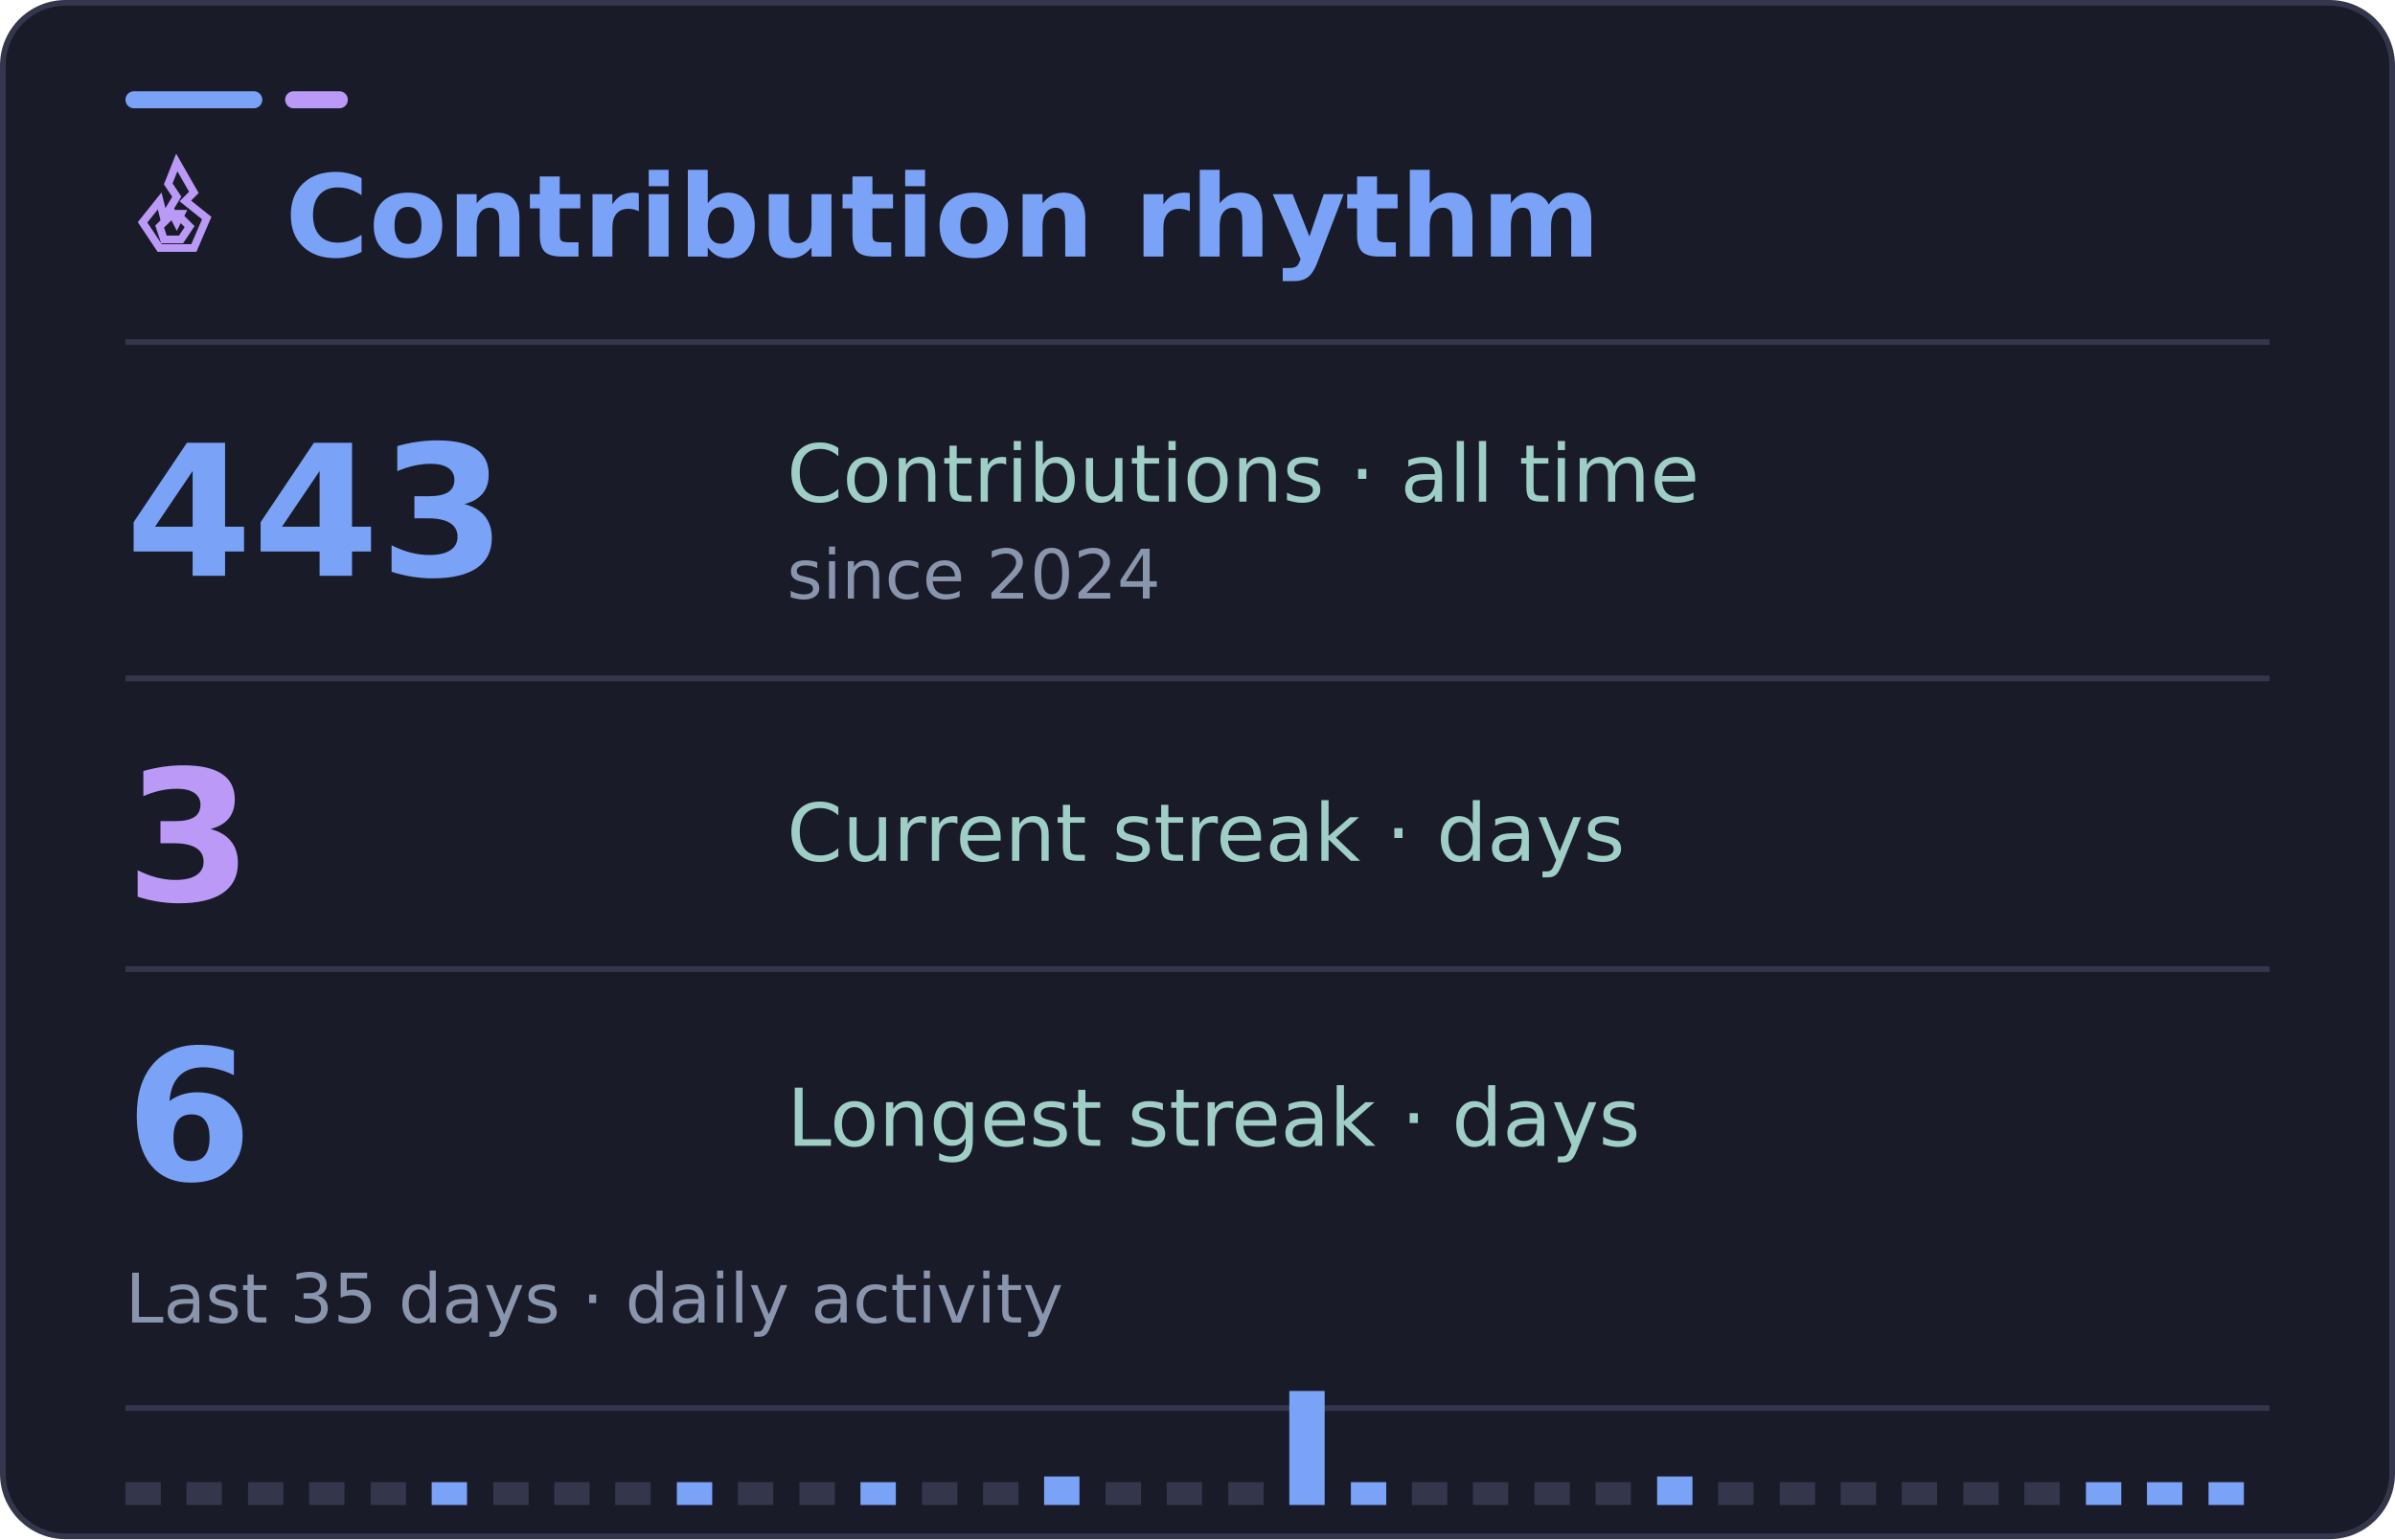
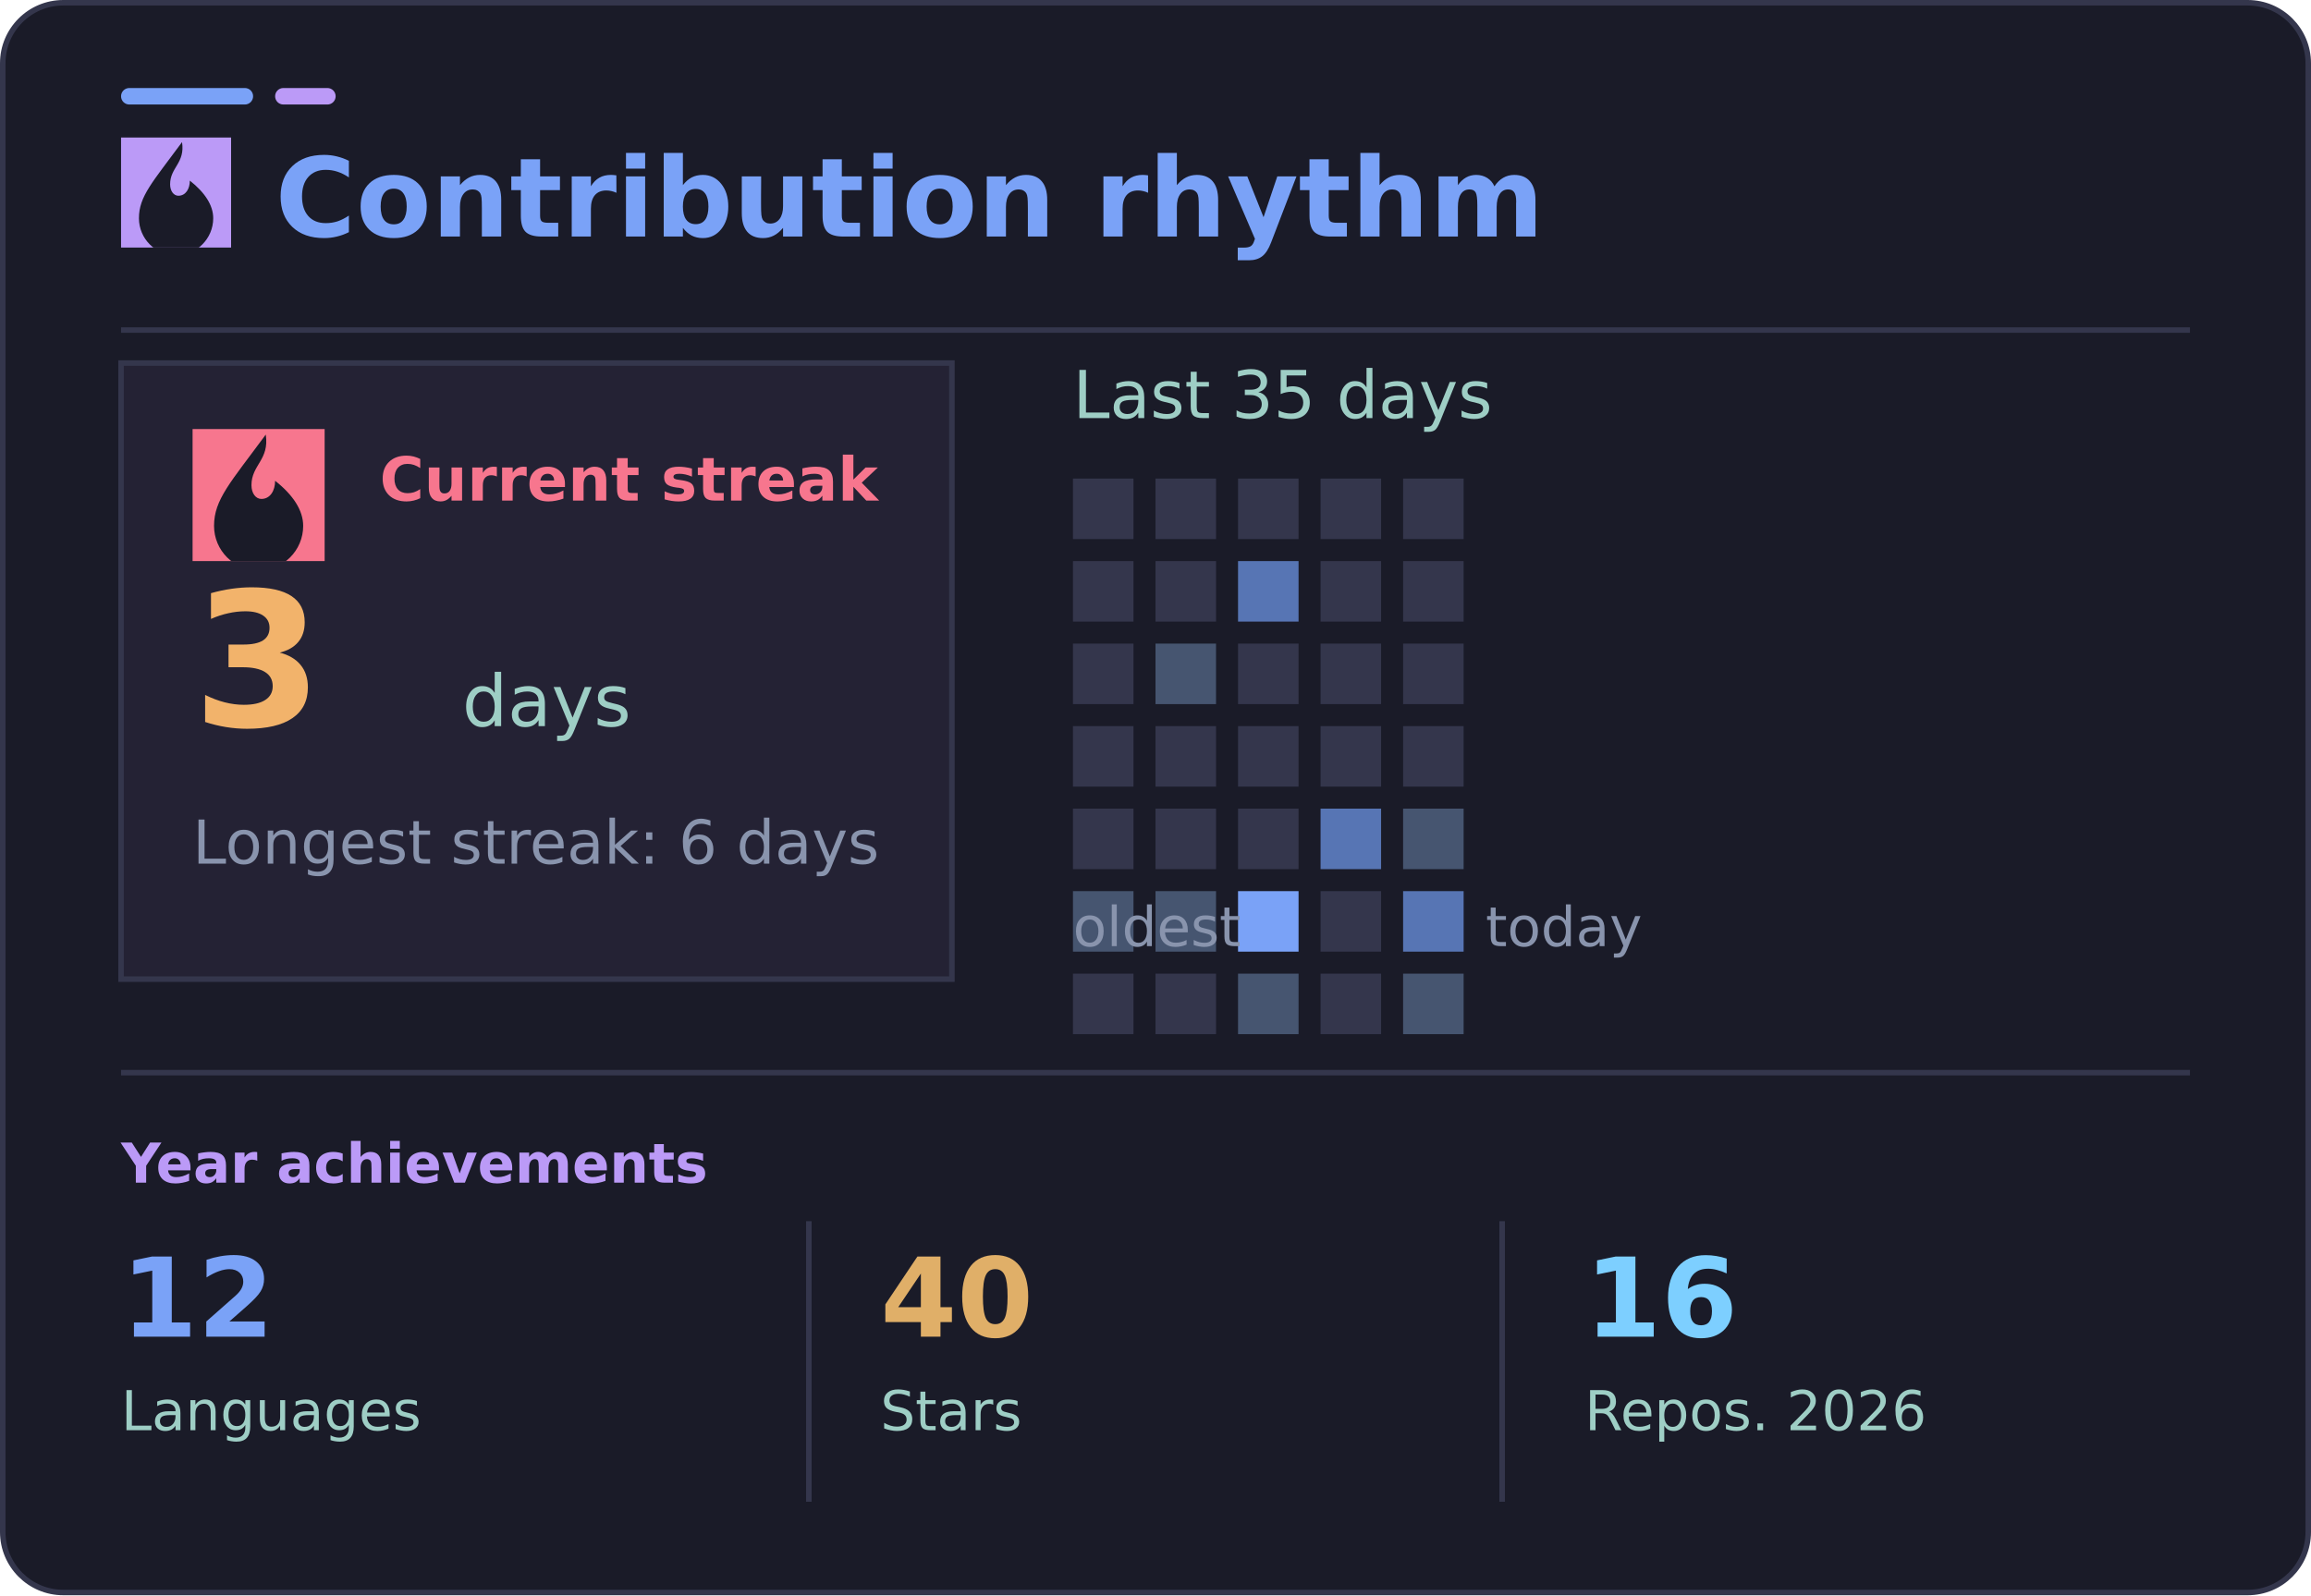
- <svg xmlns="http://www.w3.org/2000/svg" width="420" height="270" viewBox="0 0 420 270" role="img" aria-labelledby="title desc">
-   <rect x="0.5" y="0.5" width="419" height="269" rx="11" fill="#1a1b28" stroke="#34364c" />
+ <svg xmlns="http://www.w3.org/2000/svg" width="420" height="290" viewBox="0 0 420 290" role="img" aria-labelledby="title desc">
+   <rect x="0.5" y="0.5" width="419" height="289" rx="11" fill="#1a1b28" stroke="#34364c" />
  <rect x="22" y="16" width="24" height="3" rx="1.5" fill="#7aa2f7" />
  <rect x="50" y="16" width="11" height="3" rx="1.5" fill="#bb9af7" />
  <path d="M22 60H398" stroke="#34364c" />
  <g font-family="DejaVu Sans, Segoe UI, Arial, sans-serif">
-     <svg x="22" y="27" width="18" height="18" viewBox="0 0 24 24" fill="none" stroke="#bb9af7" stroke-width="1.8" stroke-linecap="square" stroke-linejoin="miter" aria-hidden="true">
-       <path d="m12 2 4 7-2 2 5 4-3 7H8l-4-6 4-5 1 4 3-5-2-3 2-5Z" />
-       <path d="m12 14 3 3-2 3H9l-1-3 3-3 1 2 1-2Z" />
+     <svg x="22" y="25" width="20" height="20" viewBox="0 0 24 24" aria-hidden="true">
+       <rect width="24" height="24" fill="#bb9af7" />
+       <g fill="#1a1b28">
+         <path d="M13.3 1c.7 4.6-2.6 5.5-2.6 9.2 0 1.5.8 2.5 1.8 2.5 1.6 0 2.5-1.5 2.5-3.3 3.3 2.6 5.1 5.4 5.1 8.2a8.1 8.1 0 0 1-16.2 0c0-4.8 3-7.9 9.4-16.6Z" />
+         <path d="M12.2 14c.4 2-1.8 2.7-1.8 4.4 0 1 .7 1.8 1.6 1.8 1.3 0 2.1-.9 2.1-2.2 0-1.2-.7-2.4-1.9-4Z" fill="#1a1b28" />
+       </g>
    </svg>
-     <text x="50" y="45" fill="#7aa2f7" font-size="20" font-weight="700">Contribution rhythm</text>
-     <text x="22" y="101" fill="#7aa2f7" font-size="32" font-weight="700">443</text>
-     <text x="138" y="88" fill="#9ecec5" font-size="14">Contributions · all time</text>
-     <text x="138" y="105" fill="#8994ad" font-size="12">since 2024</text>
-     <path d="M22 119H398" stroke="#34364c" />
-     <text x="22" y="158" fill="#bb9af7" font-size="32" font-weight="700">3</text>
-     <text x="138" y="151" fill="#9ecec5" font-size="14">Current streak · days</text>
-     <path d="M22 170H398" stroke="#34364c" />
-     <text x="22" y="207" fill="#7aa2f7" font-size="32" font-weight="700">6</text>
-     <text x="138" y="201" fill="#9ecec5" font-size="14">Longest streak · days</text>
-     <text x="22" y="232" fill="#8994ad" font-size="12">Last 35 days · daily activity</text>
-     <path d="M22 247H398" stroke="#34364c" />
-     <rect x="22.0" y="260" width="6.2" height="4" fill="#34364c" />
-     <rect x="32.7" y="260" width="6.2" height="4" fill="#34364c" />
-     <rect x="43.5" y="260" width="6.2" height="4" fill="#34364c" />
-     <rect x="54.2" y="260" width="6.2" height="4" fill="#34364c" />
-     <rect x="65.0" y="260" width="6.2" height="4" fill="#34364c" />
-     <rect x="75.7" y="260" width="6.2" height="4" fill="#7aa2f7" />
-     <rect x="86.5" y="260" width="6.2" height="4" fill="#34364c" />
-     <rect x="97.2" y="260" width="6.2" height="4" fill="#34364c" />
-     <rect x="107.9" y="260" width="6.2" height="4" fill="#34364c" />
-     <rect x="118.7" y="260" width="6.2" height="4" fill="#7aa2f7" />
-     <rect x="129.4" y="260" width="6.2" height="4" fill="#34364c" />
-     <rect x="140.2" y="260" width="6.2" height="4" fill="#34364c" />
-     <rect x="150.9" y="260" width="6.2" height="4" fill="#7aa2f7" />
-     <rect x="161.7" y="260" width="6.2" height="4" fill="#34364c" />
-     <rect x="172.4" y="260" width="6.2" height="4" fill="#34364c" />
-     <rect x="183.1" y="259" width="6.2" height="5" fill="#7aa2f7" />
-     <rect x="193.9" y="260" width="6.2" height="4" fill="#34364c" />
-     <rect x="204.6" y="260" width="6.2" height="4" fill="#34364c" />
-     <rect x="215.4" y="260" width="6.2" height="4" fill="#34364c" />
-     <rect x="226.1" y="244" width="6.2" height="20" fill="#7aa2f7" />
-     <rect x="236.9" y="260" width="6.2" height="4" fill="#7aa2f7" />
-     <rect x="247.6" y="260" width="6.2" height="4" fill="#34364c" />
-     <rect x="258.3" y="260" width="6.2" height="4" fill="#34364c" />
-     <rect x="269.1" y="260" width="6.2" height="4" fill="#34364c" />
-     <rect x="279.8" y="260" width="6.2" height="4" fill="#34364c" />
-     <rect x="290.6" y="259" width="6.2" height="5" fill="#7aa2f7" />
-     <rect x="301.3" y="260" width="6.2" height="4" fill="#34364c" />
-     <rect x="312.1" y="260" width="6.2" height="4" fill="#34364c" />
-     <rect x="322.8" y="260" width="6.2" height="4" fill="#34364c" />
-     <rect x="333.5" y="260" width="6.2" height="4" fill="#34364c" />
-     <rect x="344.3" y="260" width="6.2" height="4" fill="#34364c" />
-     <rect x="355.0" y="260" width="6.2" height="4" fill="#34364c" />
-     <rect x="365.8" y="260" width="6.2" height="4" fill="#7aa2f7" />
-     <rect x="376.5" y="260" width="6.2" height="4" fill="#7aa2f7" />
-     <rect x="387.3" y="260" width="6.2" height="4" fill="#7aa2f7" />
+     <text x="50" y="43" fill="#7aa2f7" font-size="20" font-weight="700">Contribution rhythm</text>
+     <rect x="22" y="66" width="151" height="112" fill="#242234" stroke="#34364c" />
+     <svg x="35" y="78" width="24" height="24" viewBox="0 0 24 24" aria-hidden="true">
+       <rect width="24" height="24" fill="#f7768e" />
+       <g fill="#1a1b28">
+         <path d="M13.3 1c.7 4.6-2.6 5.5-2.6 9.2 0 1.5.8 2.5 1.8 2.5 1.6 0 2.5-1.5 2.5-3.3 3.3 2.6 5.1 5.4 5.1 8.2a8.1 8.1 0 0 1-16.2 0c0-4.8 3-7.9 9.4-16.6Z" />
+         <path d="M12.2 14c.4 2-1.8 2.7-1.8 4.4 0 1 .7 1.8 1.6 1.8 1.3 0 2.1-.9 2.1-2.2 0-1.2-.7-2.4-1.9-4Z" fill="#1a1b28" />
+       </g>
+     </svg>
+     <text x="69" y="91" fill="#f7768e" font-size="11" font-weight="700">Current streak</text>
+     <text x="35" y="132" fill="#f2b36b" font-size="34" font-weight="800">3</text>
+     <text x="84" y="132" fill="#9ecec5" font-size="13">days</text>
+     <text x="35" y="157" fill="#8994ad" font-size="11">Longest streak: 6 days</text>
+     <text x="195" y="76" fill="#9ecec5" font-size="12">Last 35 days</text>
+     <rect x="195" y="87" width="11" height="11" fill="#34364c" />
+     <rect x="195" y="102" width="11" height="11" fill="#34364c" />
+     <rect x="195" y="117" width="11" height="11" fill="#34364c" />
+     <rect x="195" y="132" width="11" height="11" fill="#34364c" />
+     <rect x="195" y="147" width="11" height="11" fill="#34364c" />
+     <rect x="195" y="162" width="11" height="11" fill="#465570" />
+     <rect x="195" y="177" width="11" height="11" fill="#34364c" />
+     <rect x="210" y="87" width="11" height="11" fill="#34364c" />
+     <rect x="210" y="102" width="11" height="11" fill="#34364c" />
+     <rect x="210" y="117" width="11" height="11" fill="#465570" />
+     <rect x="210" y="132" width="11" height="11" fill="#34364c" />
+     <rect x="210" y="147" width="11" height="11" fill="#34364c" />
+     <rect x="210" y="162" width="11" height="11" fill="#465570" />
+     <rect x="210" y="177" width="11" height="11" fill="#34364c" />
+     <rect x="225" y="87" width="11" height="11" fill="#34364c" />
+     <rect x="225" y="102" width="11" height="11" fill="#5775b4" />
+     <rect x="225" y="117" width="11" height="11" fill="#34364c" />
+     <rect x="225" y="132" width="11" height="11" fill="#34364c" />
+     <rect x="225" y="147" width="11" height="11" fill="#34364c" />
+     <rect x="225" y="162" width="11" height="11" fill="#7aa2f7" />
+     <rect x="225" y="177" width="11" height="11" fill="#465570" />
+     <rect x="240" y="87" width="11" height="11" fill="#34364c" />
+     <rect x="240" y="102" width="11" height="11" fill="#34364c" />
+     <rect x="240" y="117" width="11" height="11" fill="#34364c" />
+     <rect x="240" y="132" width="11" height="11" fill="#34364c" />
+     <rect x="240" y="147" width="11" height="11" fill="#5775b4" />
+     <rect x="240" y="162" width="11" height="11" fill="#34364c" />
+     <rect x="240" y="177" width="11" height="11" fill="#34364c" />
+     <rect x="255" y="87" width="11" height="11" fill="#34364c" />
+     <rect x="255" y="102" width="11" height="11" fill="#34364c" />
+     <rect x="255" y="117" width="11" height="11" fill="#34364c" />
+     <rect x="255" y="132" width="11" height="11" fill="#34364c" />
+     <rect x="255" y="147" width="11" height="11" fill="#465570" />
+     <rect x="255" y="162" width="11" height="11" fill="#5775b4" />
+     <rect x="255" y="177" width="11" height="11" fill="#465570" />
+     <text x="195" y="172" fill="#8994ad" font-size="10">oldest</text>
+     <text x="270" y="172" fill="#8994ad" font-size="10">today</text>
+     <path d="M22 195H398" stroke="#34364c" />
+     <text x="22" y="215" fill="#bb9af7" font-size="10" font-weight="700">Year achievements</text>
+     <path d="M147 222V273M273 222V273" stroke="#34364c" />
+     <text x="22" y="243" fill="#7aa2f7" font-size="20" font-weight="700">12</text>
+     <text x="22" y="260" fill="#9ecec5" font-size="10">Languages</text>
+     <text x="160" y="243" fill="#e0af68" font-size="20" font-weight="700">40</text>
+     <text x="160" y="260" fill="#9ecec5" font-size="10">Stars</text>
+     <text x="288" y="243" fill="#7dcfff" font-size="20" font-weight="700">16</text>
+     <text x="288" y="260" fill="#9ecec5" font-size="10">Repos. 2026</text>
  </g>
</svg>
